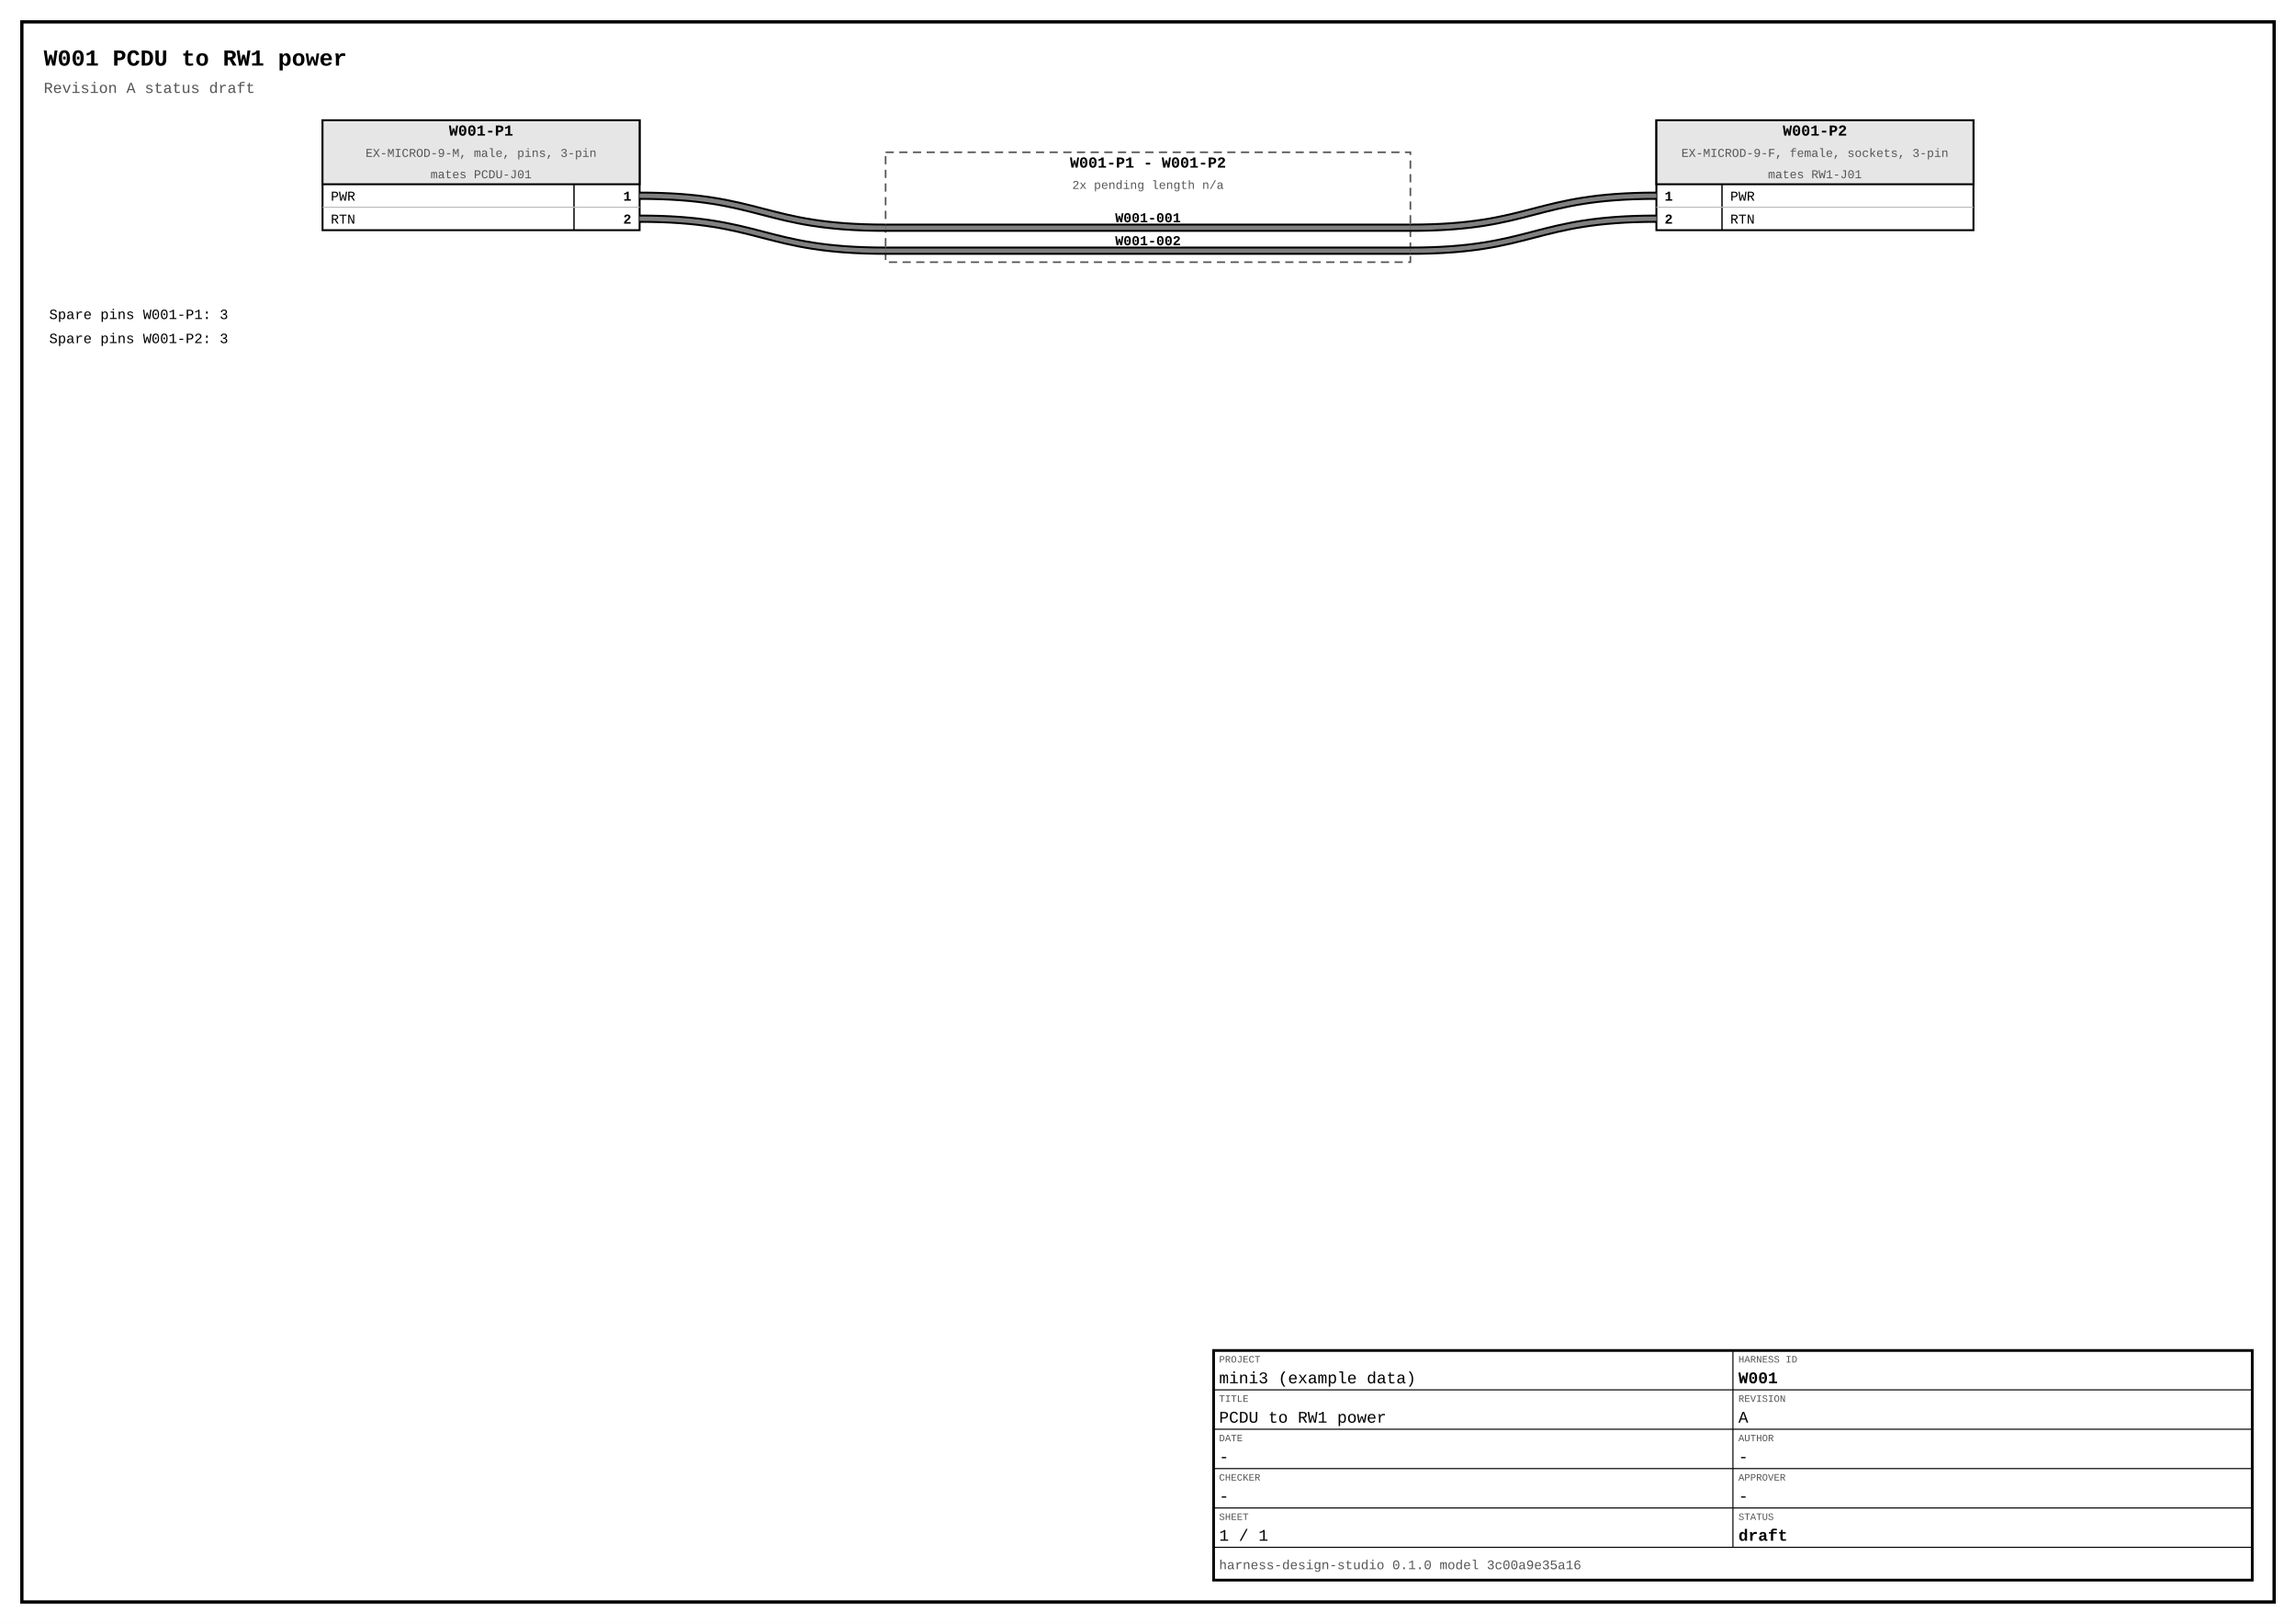
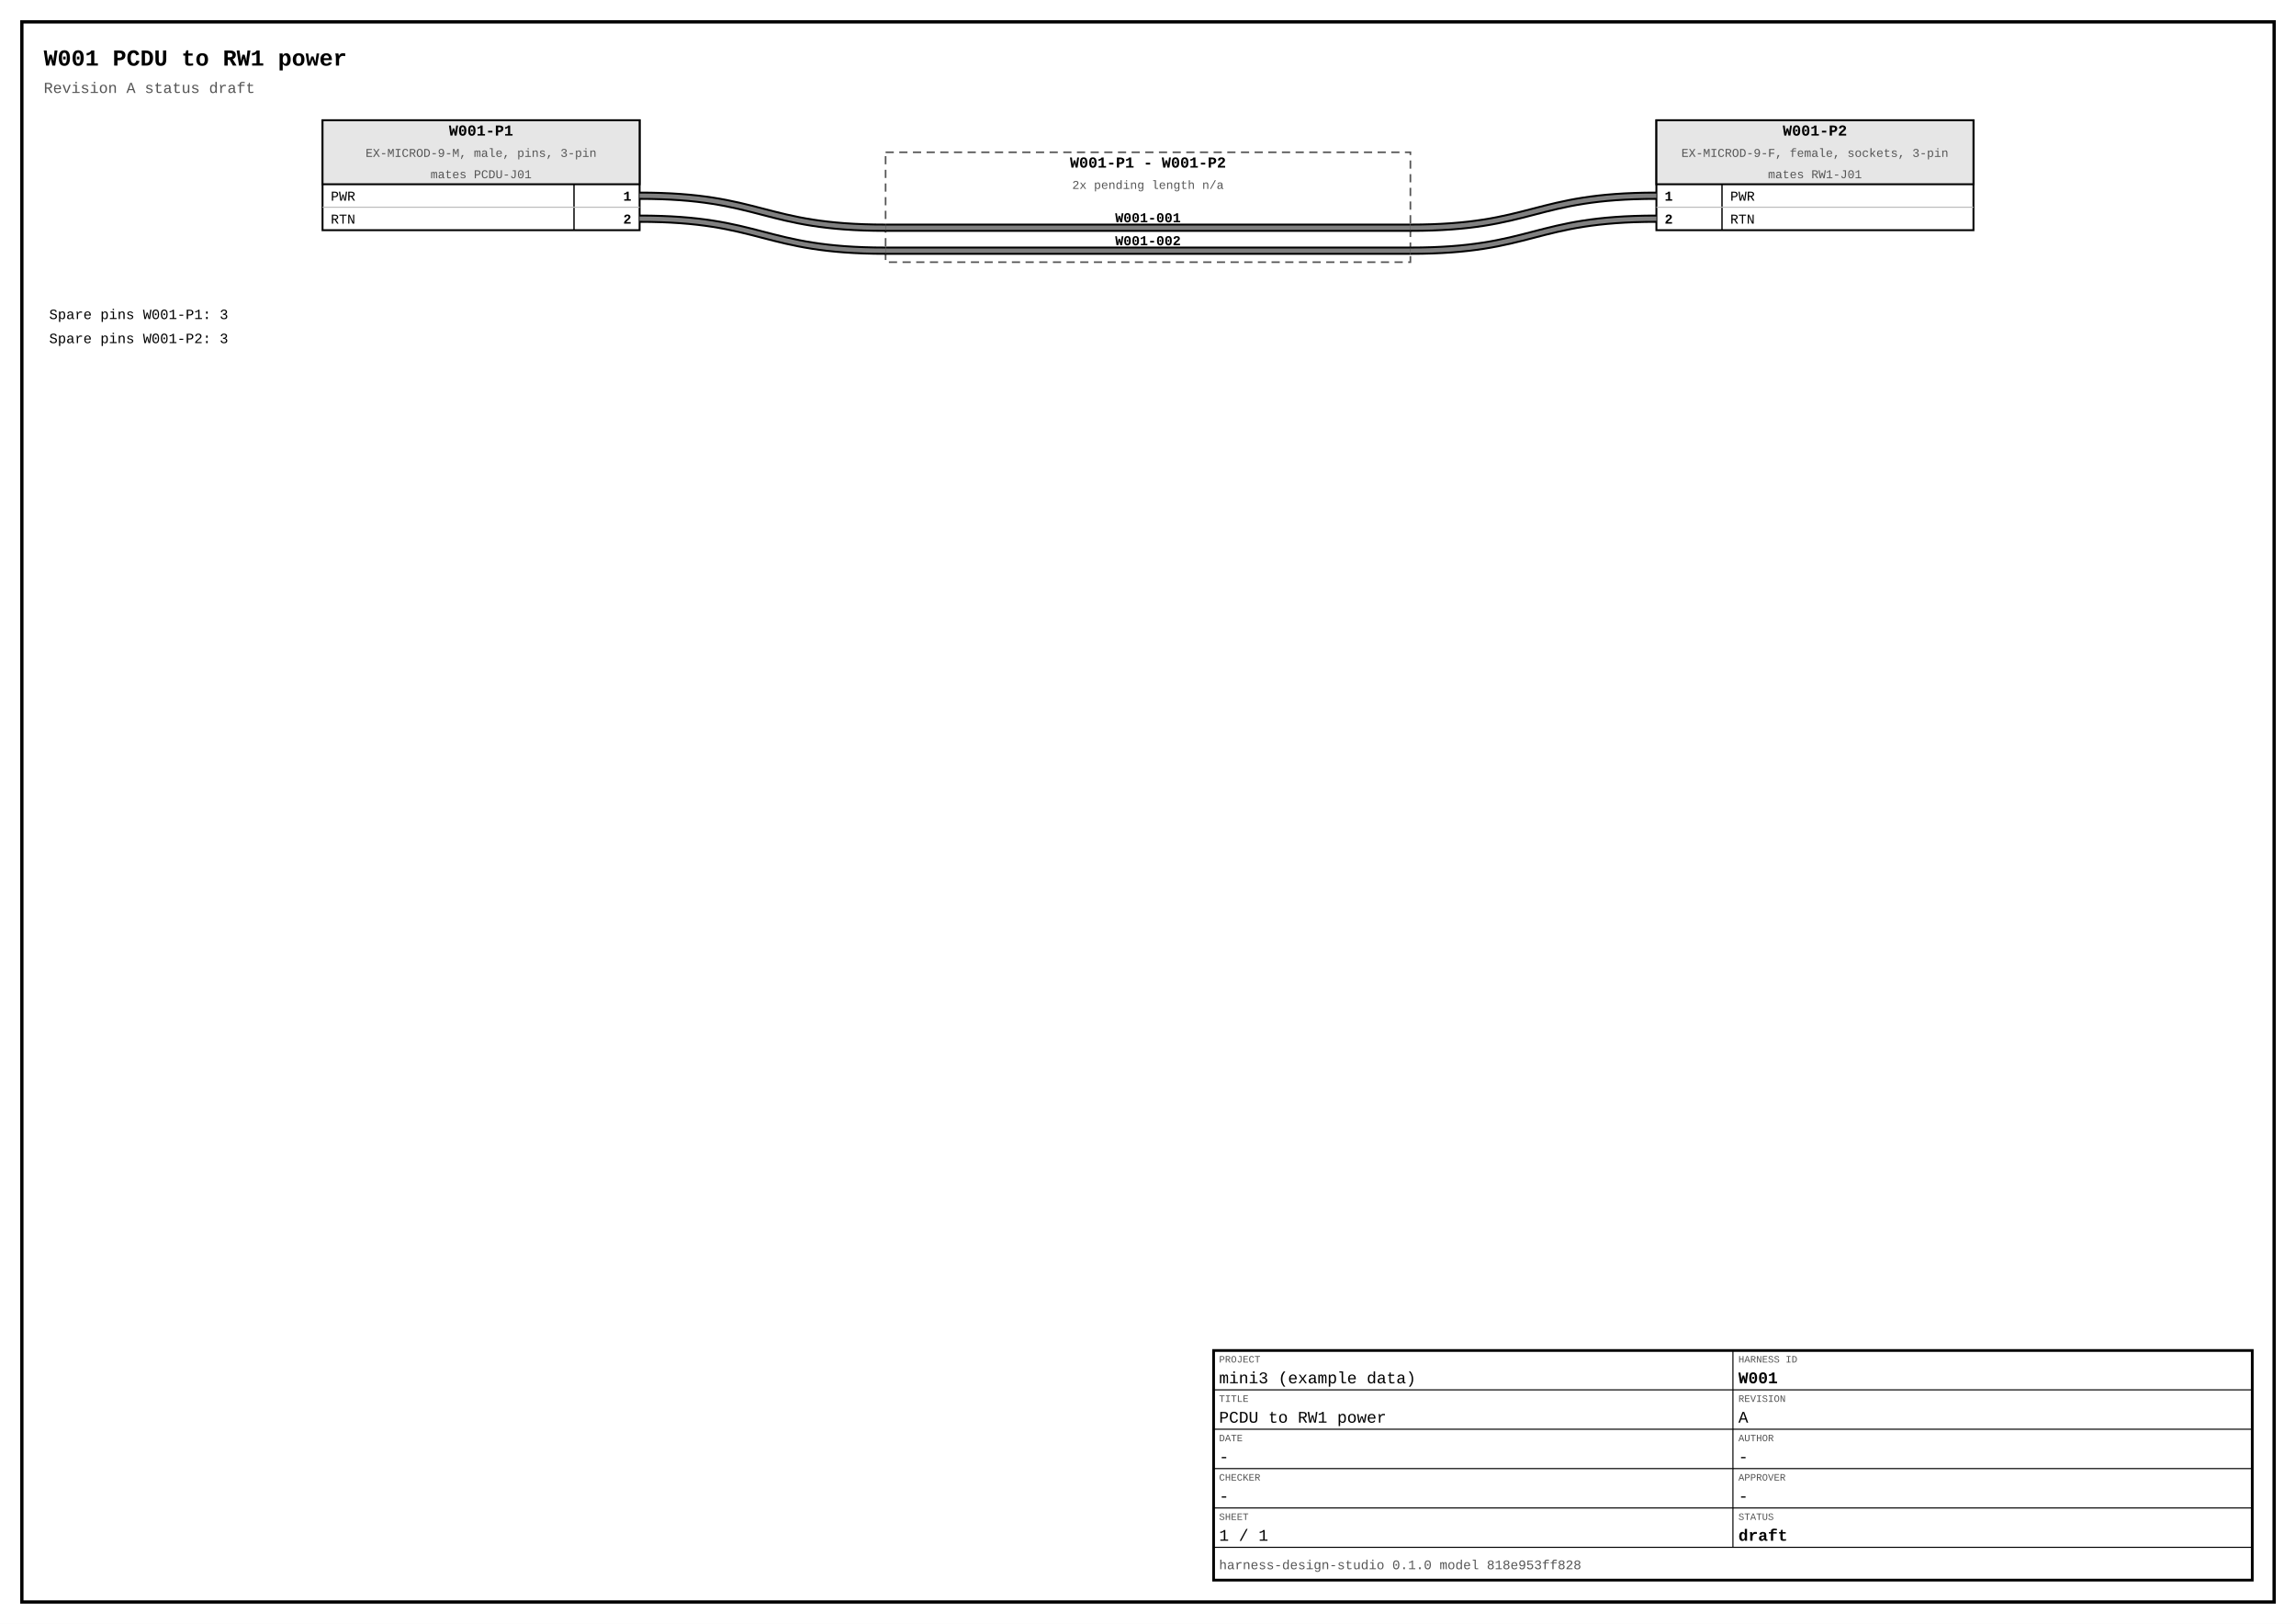
<svg xmlns="http://www.w3.org/2000/svg" width="420mm" height="297mm" viewBox="0 0 420 297" font-family="Courier New, Courier, monospace">
  <rect x="0" y="0" width="420" height="297" fill="#ffffff" />
  <rect x="4" y="4" width="412" height="289" fill="none" stroke="#000000" stroke-width="0.6" />
  <text x="8" y="12" font-size="4.2" font-weight="bold" text-anchor="start" fill="#000000">W001  PCDU to RW1 power</text>
  <text x="8" y="17" font-size="2.8" text-anchor="start" fill="#555555">Revision A  status draft</text>
  <rect x="59" y="22" width="58" height="20.1" fill="#ffffff" stroke="#000000" stroke-width="0.35" />
  <rect x="59" y="22" width="58" height="11.7" fill="#e6e6e6" stroke="#000000" stroke-width="0.35" />
  <text x="88" y="24.8" font-size="2.8" font-weight="bold" text-anchor="middle" fill="#000000">W001-P1</text>
  <text x="88" y="28.7" font-size="2.2" text-anchor="middle" fill="#555555">EX-MICROD-9-M, male, pins, 3-pin</text>
  <text x="88" y="32.6" font-size="2.2" text-anchor="middle" fill="#555555">mates PCDU-J01</text>
  <line x1="105" y1="33.7" x2="105" y2="42.1" stroke="#000000" stroke-width="0.25" />
  <line x1="59" y1="37.9" x2="117" y2="37.9" stroke="#bbbbbb" stroke-width="0.2" />
  <text x="60.5" y="36.7" font-size="2.5" text-anchor="start" fill="#000000">PWR</text>
  <text x="115.5" y="36.7" font-size="2.5" font-weight="bold" text-anchor="end" fill="#000000">1</text>
  <text x="60.5" y="40.9" font-size="2.5" text-anchor="start" fill="#000000">RTN</text>
  <text x="115.5" y="40.9" font-size="2.5" font-weight="bold" text-anchor="end" fill="#000000">2</text>
  <rect x="303" y="22" width="58" height="20.1" fill="#ffffff" stroke="#000000" stroke-width="0.35" />
  <rect x="303" y="22" width="58" height="11.7" fill="#e6e6e6" stroke="#000000" stroke-width="0.35" />
  <text x="332" y="24.8" font-size="2.8" font-weight="bold" text-anchor="middle" fill="#000000">W001-P2</text>
  <text x="332" y="28.7" font-size="2.2" text-anchor="middle" fill="#555555">EX-MICROD-9-F, female, sockets, 3-pin</text>
  <text x="332" y="32.6" font-size="2.2" text-anchor="middle" fill="#555555">mates RW1-J01</text>
  <line x1="315" y1="33.7" x2="315" y2="42.1" stroke="#000000" stroke-width="0.25" />
  <line x1="303" y1="37.9" x2="361" y2="37.9" stroke="#bbbbbb" stroke-width="0.2" />
  <text x="304.5" y="36.7" font-size="2.5" font-weight="bold" text-anchor="start" fill="#000000">1</text>
  <text x="316.5" y="36.7" font-size="2.5" text-anchor="start" fill="#000000">PWR</text>
  <text x="304.5" y="40.9" font-size="2.5" font-weight="bold" text-anchor="start" fill="#000000">2</text>
  <text x="316.5" y="40.9" font-size="2.5" text-anchor="start" fill="#000000">RTN</text>
  <rect x="162" y="27.85" width="96" height="20.1" fill="none" stroke="#555555" stroke-width="0.3" stroke-dasharray="1.5 1" />
  <text x="210" y="30.65" font-size="2.8" font-weight="bold" text-anchor="middle" fill="#000000">W001-P1 - W001-P2</text>
  <text x="210" y="34.55" font-size="2.2" text-anchor="middle" fill="#555555">2x  pending  length n/a</text>
  <path d="M 117 35.8 C 139.5 35.8 139.5 41.65 162 41.65" fill="none" stroke="#000000" stroke-width="1.5" />
  <line x1="162" y1="41.65" x2="258" y2="41.65" stroke="#000000" stroke-width="1.5" />
  <path d="M 258 41.65 C 280.5 41.65 280.5 35.8 303 35.8" fill="none" stroke="#000000" stroke-width="1.5" />
  <path d="M 117 35.8 C 139.5 35.8 139.5 41.65 162 41.65" fill="none" stroke="#808080" stroke-width="0.8" />
  <line x1="162" y1="41.65" x2="258" y2="41.65" stroke="#808080" stroke-width="0.8" />
  <path d="M 258 41.65 C 280.5 41.65 280.5 35.8 303 35.8" fill="none" stroke="#808080" stroke-width="0.8" />
  <text x="210" y="40.65" font-size="2.5" font-weight="bold" text-anchor="middle" fill="#000000">W001-001</text>
  <path d="M 117 40 C 139.5 40 139.5 45.85 162 45.85" fill="none" stroke="#000000" stroke-width="1.5" />
  <line x1="162" y1="45.85" x2="258" y2="45.85" stroke="#000000" stroke-width="1.5" />
  <path d="M 258 45.85 C 280.5 45.85 280.5 40 303 40" fill="none" stroke="#000000" stroke-width="1.5" />
  <path d="M 117 40 C 139.5 40 139.5 45.85 162 45.85" fill="none" stroke="#808080" stroke-width="0.8" />
  <line x1="162" y1="45.85" x2="258" y2="45.85" stroke="#808080" stroke-width="0.8" />
  <path d="M 258 45.85 C 280.5 45.85 280.5 40 303 40" fill="none" stroke="#808080" stroke-width="0.8" />
  <text x="210" y="44.85" font-size="2.5" font-weight="bold" text-anchor="middle" fill="#000000">W001-002</text>
  <text x="9" y="58.35" font-size="2.6" text-anchor="start" fill="#000000">Spare pins W001-P1: 3</text>
  <text x="9" y="62.75" font-size="2.6" text-anchor="start" fill="#000000">Spare pins W001-P2: 3</text>
  <rect x="222" y="247" width="190" height="42" fill="none" stroke="#000000" stroke-width="0.5" />
  <line x1="222" y1="247" x2="317" y2="247" stroke="#000000" stroke-width="0.2" />
  <text x="223" y="249.2" font-size="1.8" text-anchor="start" fill="#555555">PROJECT</text>
  <text x="223" y="253" font-size="3" text-anchor="start" fill="#000000">mini3 (example data)</text>
  <line x1="317" y1="247" x2="412" y2="247" stroke="#000000" stroke-width="0.2" />
  <text x="318" y="249.2" font-size="1.8" text-anchor="start" fill="#555555">HARNESS ID</text>
  <text x="318" y="253" font-size="3" font-weight="bold" text-anchor="start" fill="#000000">W001</text>
  <line x1="222" y1="254.2" x2="317" y2="254.2" stroke="#000000" stroke-width="0.2" />
  <text x="223" y="256.4" font-size="1.8" text-anchor="start" fill="#555555">TITLE</text>
  <text x="223" y="260.2" font-size="3" text-anchor="start" fill="#000000">PCDU to RW1 power</text>
  <line x1="317" y1="254.2" x2="412" y2="254.2" stroke="#000000" stroke-width="0.2" />
  <text x="318" y="256.4" font-size="1.8" text-anchor="start" fill="#555555">REVISION</text>
  <text x="318" y="260.2" font-size="3" text-anchor="start" fill="#000000">A</text>
  <line x1="222" y1="261.4" x2="317" y2="261.4" stroke="#000000" stroke-width="0.2" />
  <text x="223" y="263.6" font-size="1.8" text-anchor="start" fill="#555555">DATE</text>
  <text x="223" y="267.4" font-size="3" text-anchor="start" fill="#000000">-</text>
  <line x1="317" y1="261.4" x2="412" y2="261.4" stroke="#000000" stroke-width="0.2" />
  <text x="318" y="263.6" font-size="1.8" text-anchor="start" fill="#555555">AUTHOR</text>
  <text x="318" y="267.4" font-size="3" text-anchor="start" fill="#000000">-</text>
  <line x1="222" y1="268.6" x2="317" y2="268.6" stroke="#000000" stroke-width="0.2" />
  <text x="223" y="270.8" font-size="1.8" text-anchor="start" fill="#555555">CHECKER</text>
  <text x="223" y="274.6" font-size="3" text-anchor="start" fill="#000000">-</text>
  <line x1="317" y1="268.6" x2="412" y2="268.6" stroke="#000000" stroke-width="0.2" />
  <text x="318" y="270.8" font-size="1.8" text-anchor="start" fill="#555555">APPROVER</text>
  <text x="318" y="274.6" font-size="3" text-anchor="start" fill="#000000">-</text>
  <line x1="222" y1="275.8" x2="317" y2="275.8" stroke="#000000" stroke-width="0.2" />
  <text x="223" y="278" font-size="1.8" text-anchor="start" fill="#555555">SHEET</text>
  <text x="223" y="281.8" font-size="3" text-anchor="start" fill="#000000">1 / 1</text>
  <line x1="317" y1="275.8" x2="412" y2="275.8" stroke="#000000" stroke-width="0.2" />
  <text x="318" y="278" font-size="1.8" text-anchor="start" fill="#555555">STATUS</text>
  <text x="318" y="281.8" font-size="3" font-weight="bold" text-anchor="start" fill="#000000">draft</text>
  <line x1="317" y1="247" x2="317" y2="283" stroke="#000000" stroke-width="0.2" />
  <line x1="222" y1="283" x2="412" y2="283" stroke="#000000" stroke-width="0.2" />
-   <text x="223" y="287" font-size="2.4" text-anchor="start" fill="#555555">harness-design-studio 0.1.0 model 3c00a9e35a16</text>
+   <text x="223" y="287" font-size="2.4" text-anchor="start" fill="#555555">harness-design-studio 0.1.0 model 818e953ff828</text>
</svg>
